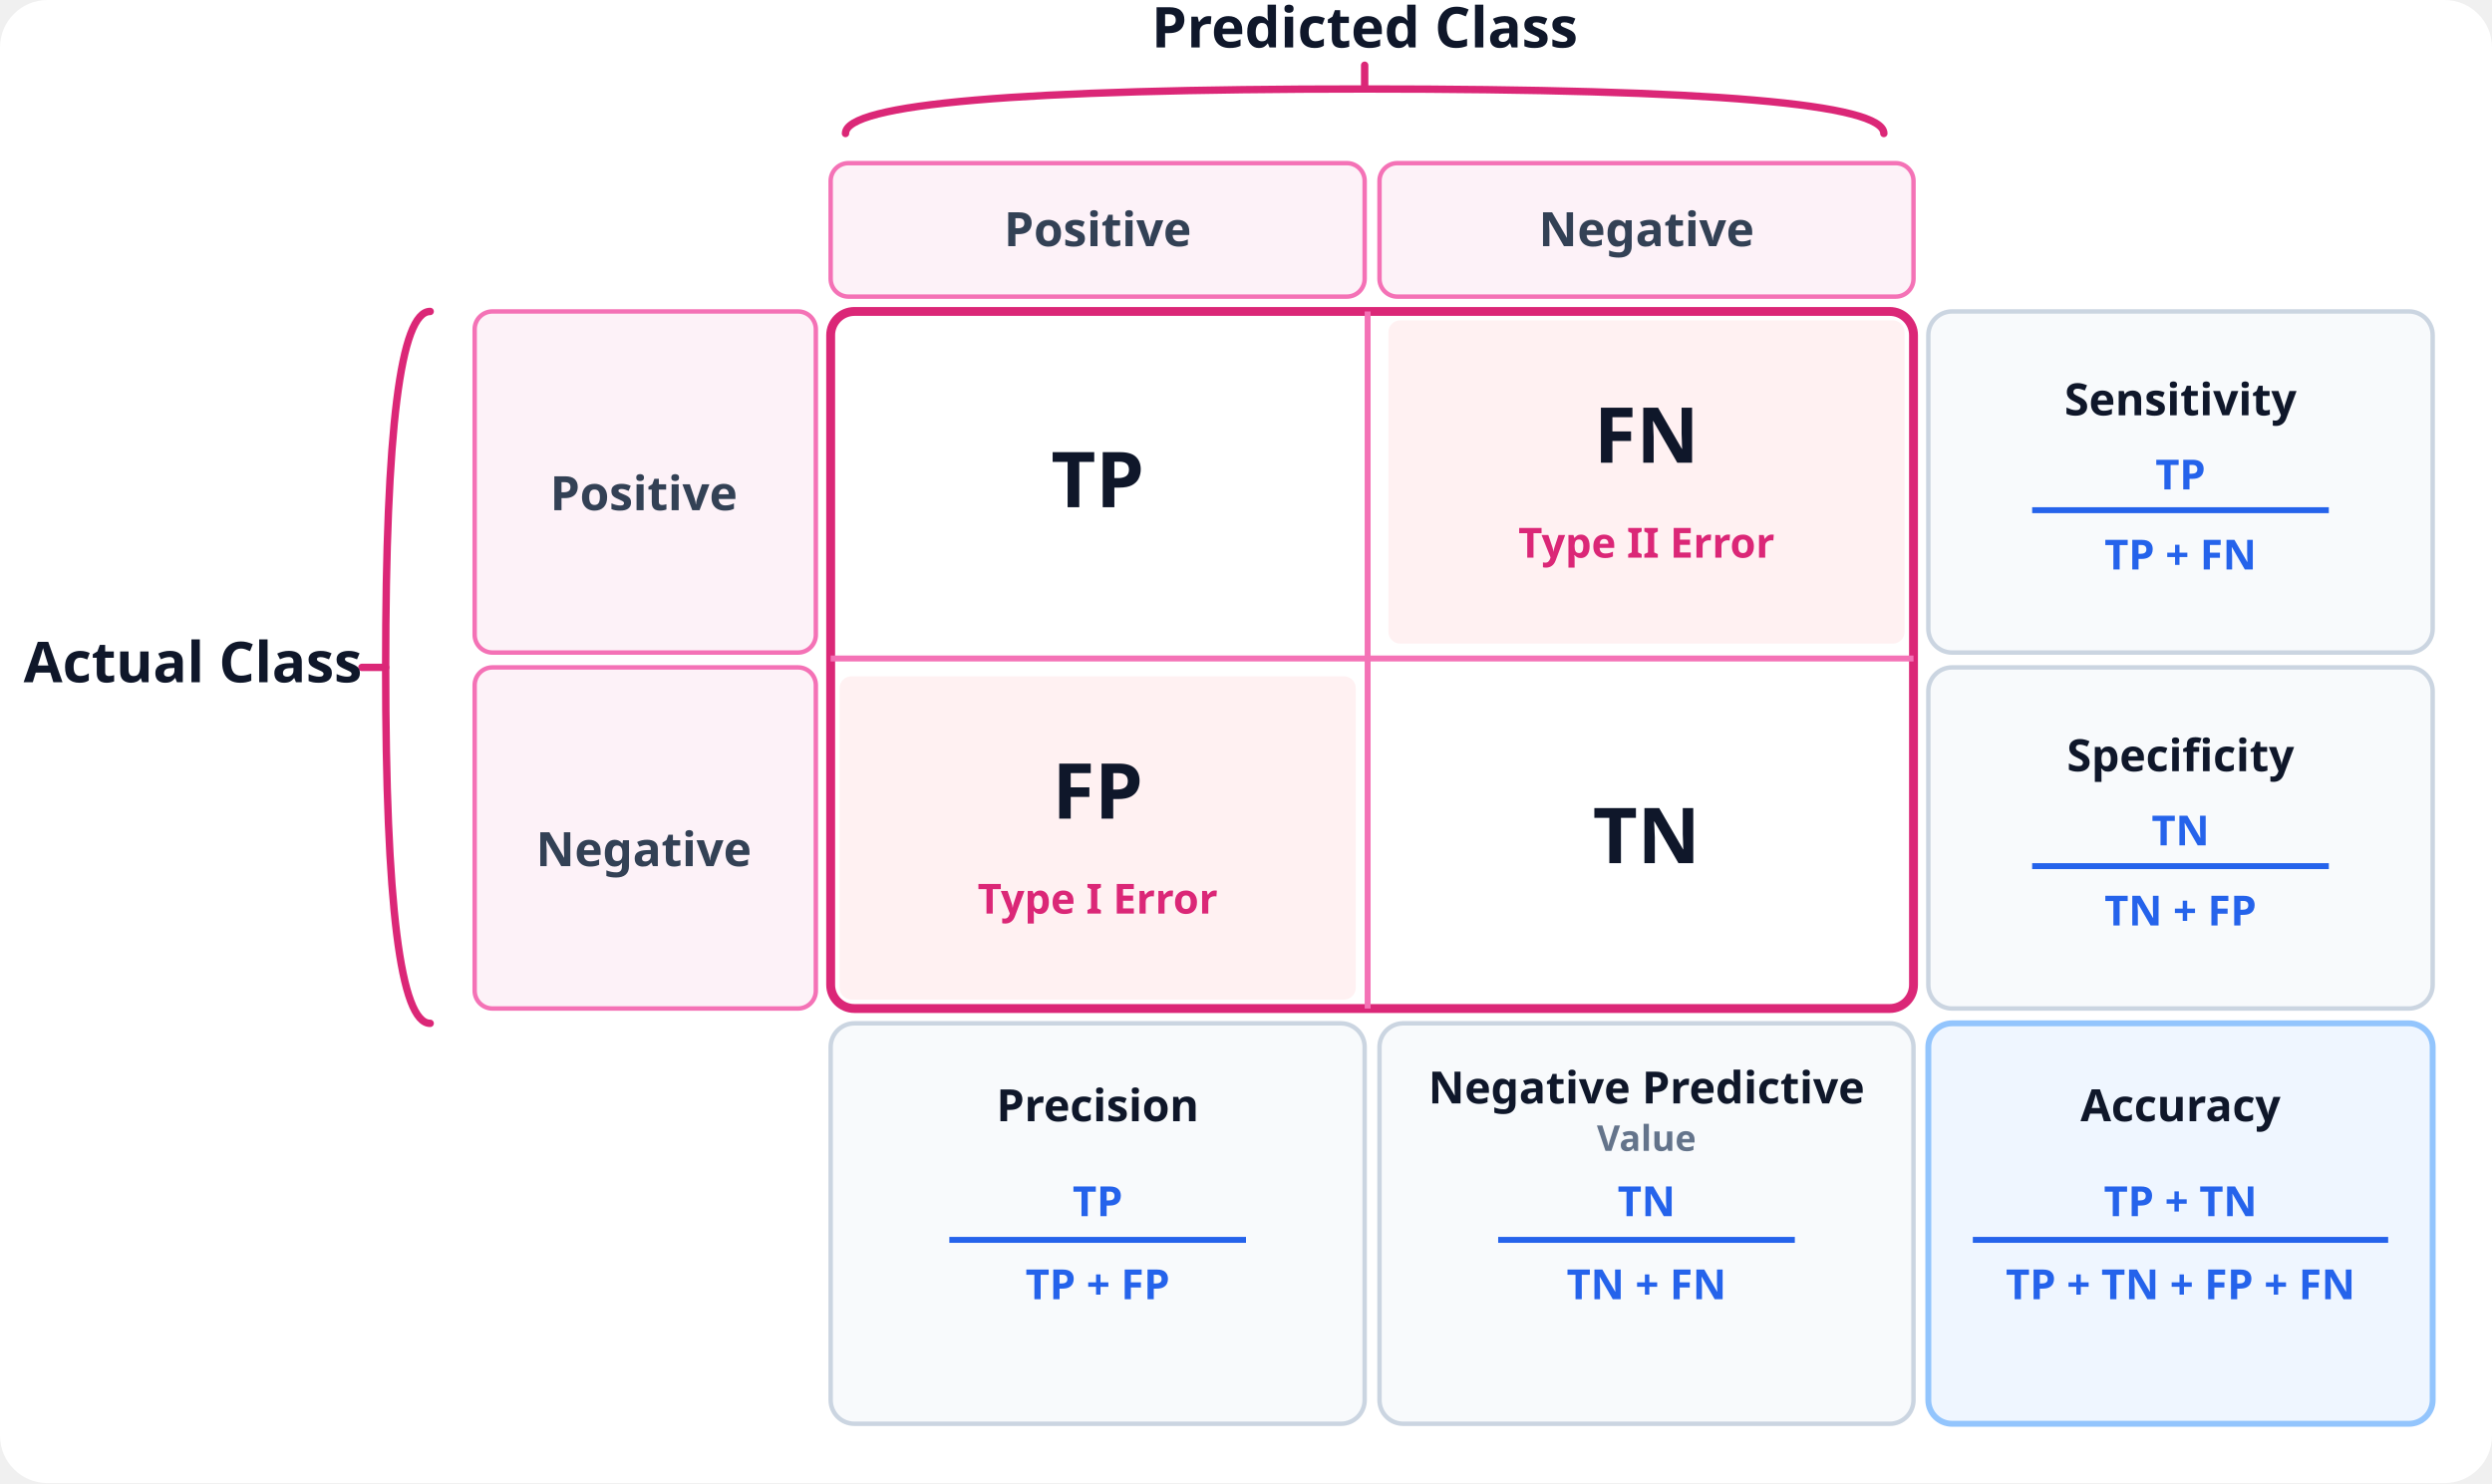
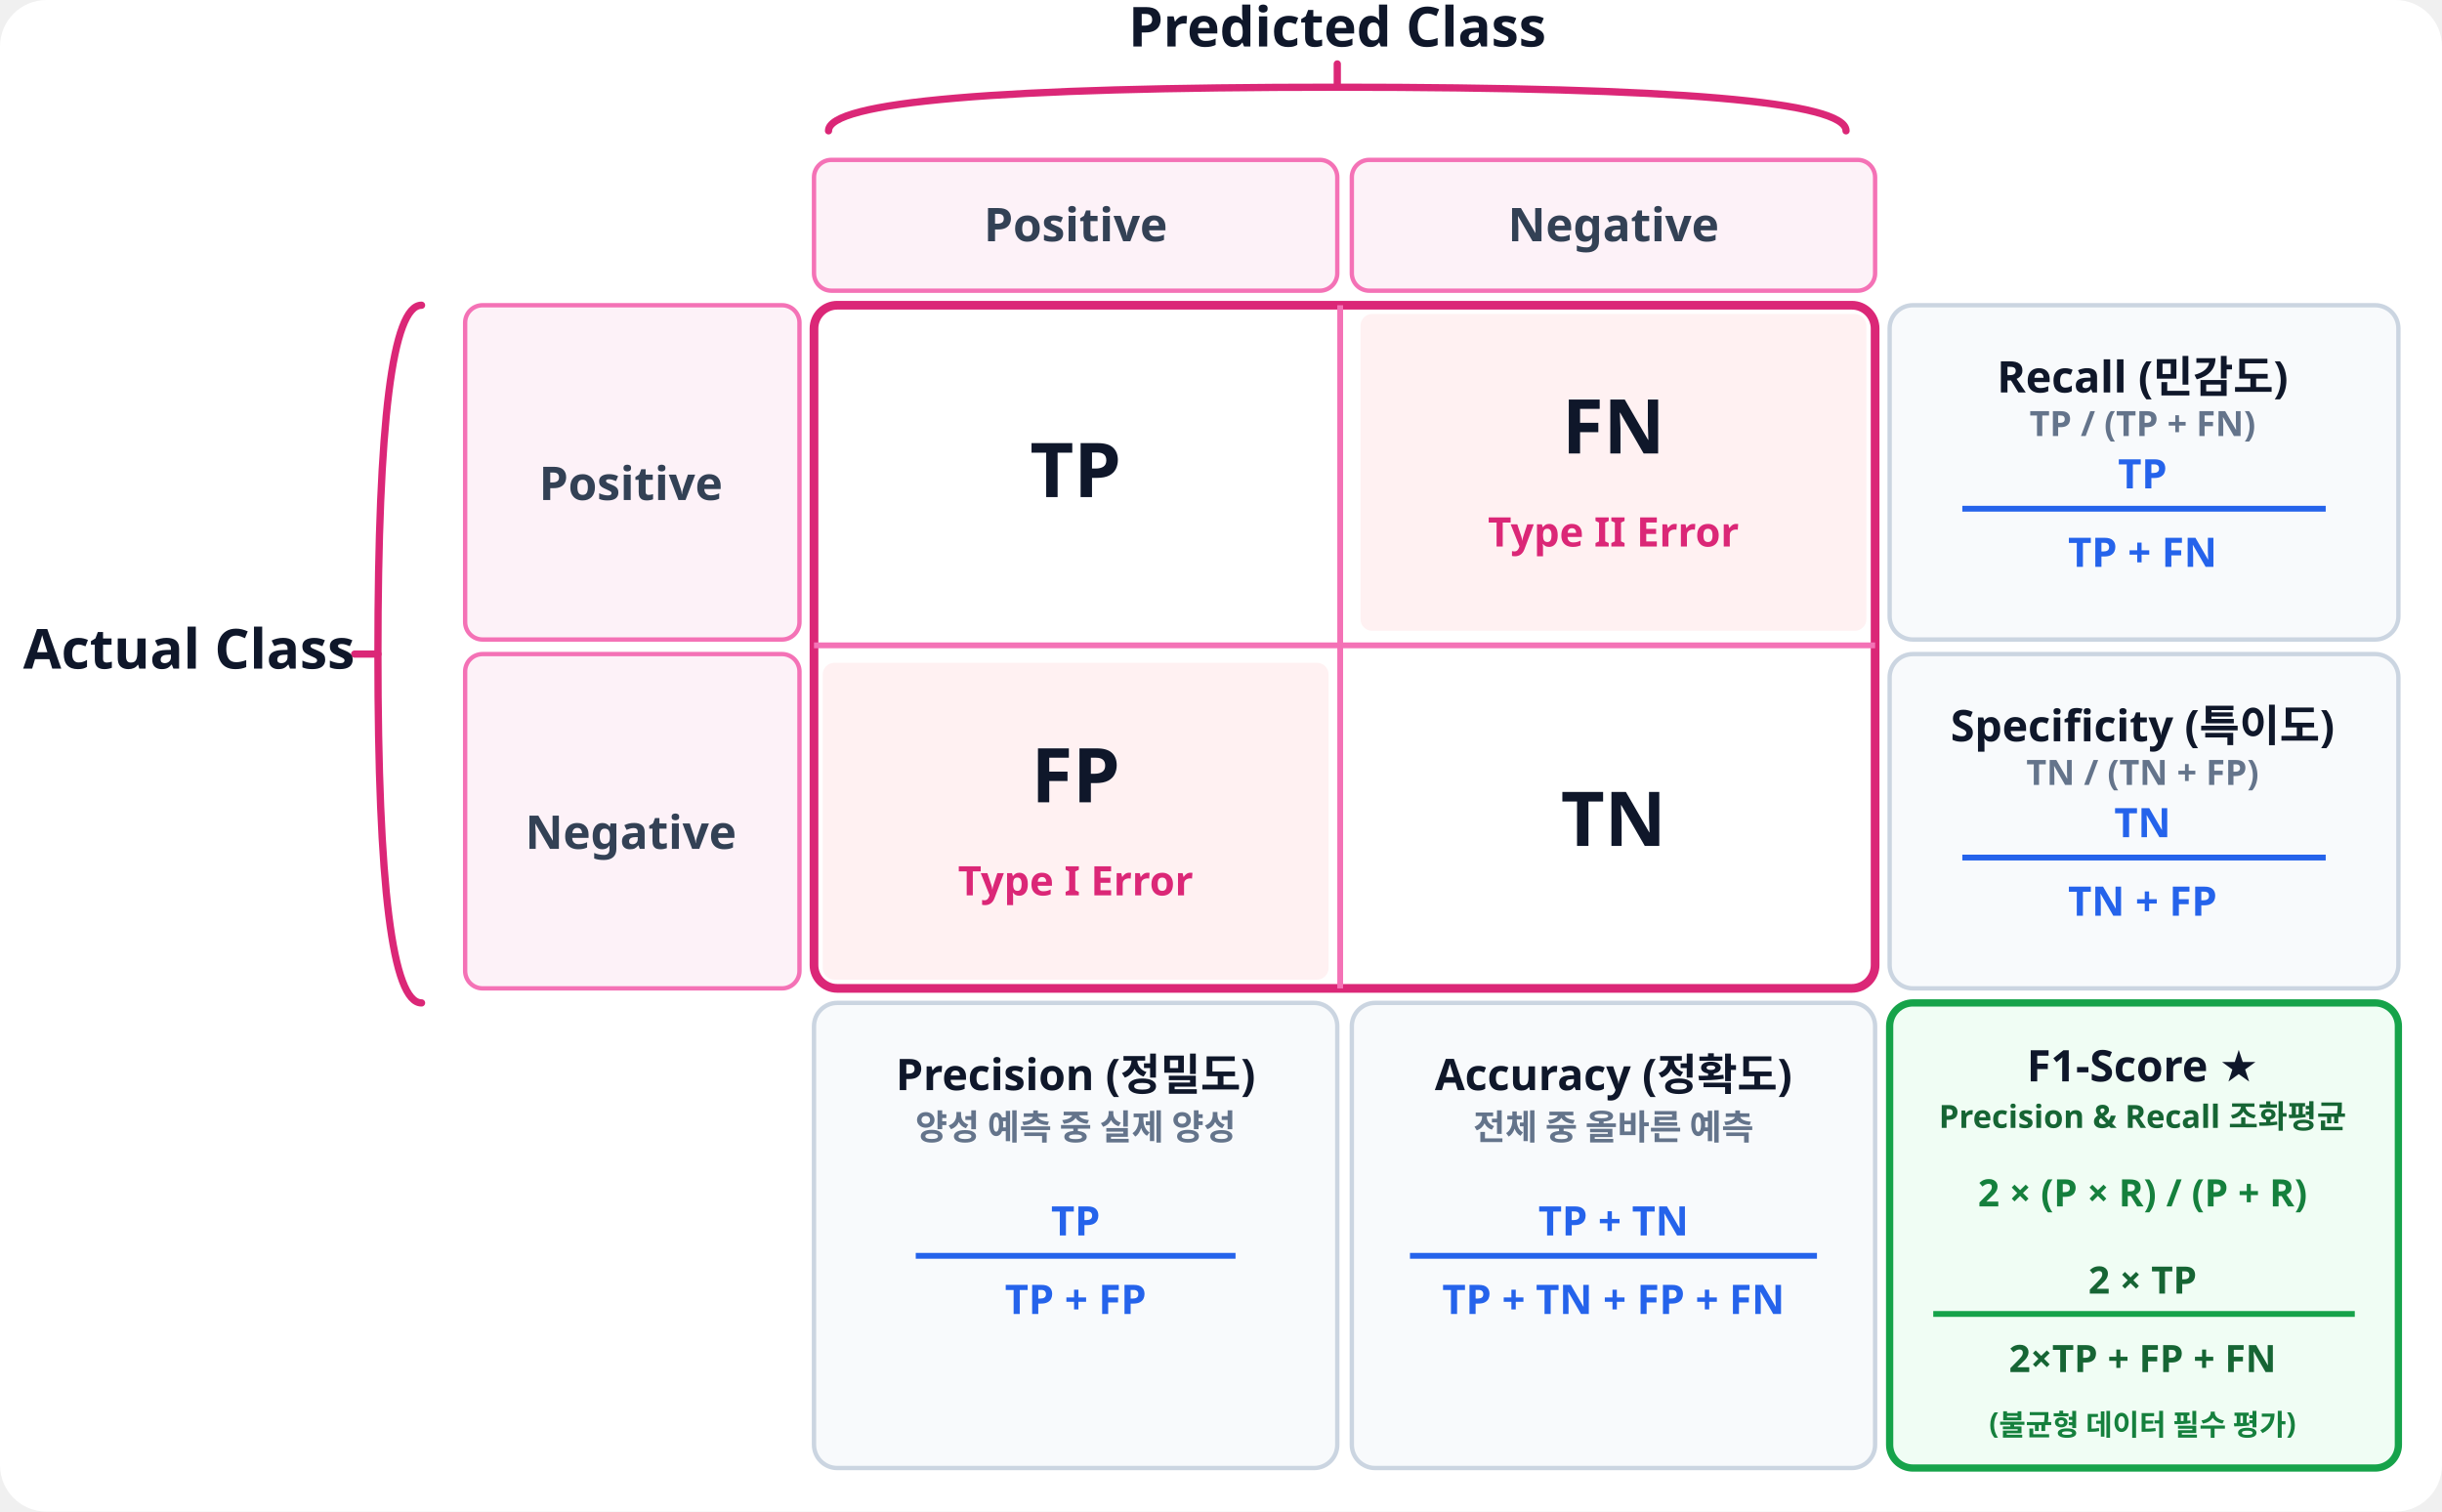
- <svg xmlns="http://www.w3.org/2000/svg" viewBox="0 0 840 500" width="100%" height="100%">
-   <rect width="840" height="500" fill="#ffffff" rx="16" />
+ <svg xmlns="http://www.w3.org/2000/svg" viewBox="0 0 840 520" width="100%" height="100%">
+   <rect width="840" height="520" fill="#ffffff" rx="16" />
  <style>
    .title-main { font-family: 'Pretendard', sans-serif; font-size: 19px; font-weight: 800; fill: #0f172a; text-anchor: middle; }
    .title-sub { font-family: 'Pretendard', sans-serif; font-size: 16px; font-weight: 700; fill: #334155; text-anchor: middle; }
    .cell-code { font-family: 'Pretendard', sans-serif; font-size: 26px; font-weight: 800; fill: #0f172a; text-anchor: middle; }
    .err-tag { font-family: 'Pretendard', sans-serif; font-size: 14px; font-weight: 800; fill: #db2777; text-anchor: middle; }
-     .formula-title { font-family: 'Pretendard', sans-serif; font-size: 15px; font-weight: 700; fill: #0f172a; text-anchor: middle; }
+     .formula-title { font-family: 'Pretendard', sans-serif; font-size: 15px; font-weight: 800; fill: #0f172a; text-anchor: middle; }
    .formula-sub { font-family: 'Pretendard', sans-serif; font-size: 12px; font-weight: 600; fill: #64748b; text-anchor: middle; }
-     .formula-text { font-family: 'Pretendard', sans-serif; font-size: 14px; font-weight: 700; fill: #2563eb; text-anchor: middle; }
+     .formula-text { font-family: 'Pretendard', sans-serif; font-size: 14px; font-weight: 800; fill: #2563eb; text-anchor: middle; }
    .brace { stroke: #db2777; stroke-width: 2.5; fill: none; stroke-linecap: round; }
  </style>
  <path d="M 285 45 Q 285 30 460 30 Q 635 30 635 45" class="brace" />
  <path d="M 460 30 L 460 22" class="brace" />
  <text x="460" y="16" class="title-main">Predicted Class</text>
  <path d="M 145 105 Q 130 105 130 225 Q 130 345 145 345" class="brace" stroke-linecap="round" />
  <path d="M 130 225 L 122 225" class="brace" />
  <text x="65" y="230" class="title-main">Actual Class</text>
  <rect x="280" y="55" width="180" height="45" fill="#fdf2f8" stroke="#f472b6" stroke-width="1.5" rx="6" />
  <text x="370" y="83" class="title-sub">Positive</text>
  <rect x="465" y="55" width="180" height="45" fill="#fdf2f8" stroke="#f472b6" stroke-width="1.5" rx="6" />
  <text x="555" y="83" class="title-sub">Negative</text>
  <rect x="160" y="105" width="115" height="115" fill="#fdf2f8" stroke="#f472b6" stroke-width="1.5" rx="6" />
  <text x="217" y="172" class="title-sub">Positive</text>
  <rect x="160" y="225" width="115" height="115" fill="#fdf2f8" stroke="#f472b6" stroke-width="1.5" rx="6" />
  <text x="217" y="292" class="title-sub">Negative</text>
  <rect x="280" y="105" width="365" height="235" fill="none" stroke="#db2777" stroke-width="3" rx="8" />
  <rect x="283" y="108" width="174" height="109" fill="#ffffff" rx="4" />
  <text x="370" y="171" class="cell-code">TP</text>
  <rect x="468" y="108" width="174" height="109" fill="#fff1f2" rx="4" />
  <text x="555" y="156" class="cell-code">FN</text>
  <text x="555" y="188" class="err-tag">Type II Error</text>
  <rect x="283" y="228" width="174" height="109" fill="#fff1f2" rx="4" />
  <text x="370" y="276" class="cell-code">FP</text>
  <text x="370" y="308" class="err-tag">Type I Error</text>
  <rect x="468" y="228" width="174" height="109" fill="#ffffff" rx="4" />
  <text x="555" y="291" class="cell-code">TN</text>
  <line x1="461" y1="105" x2="461" y2="340" stroke="#f472b6" stroke-width="2" />
  <line x1="280" y1="222" x2="645" y2="222" stroke="#f472b6" stroke-width="2" />
-   <rect x="650" y="105" width="170" height="115" fill="#f8fafc" stroke="#cbd5e1" stroke-width="1.5" rx="8" />
-   <text x="735" y="140" class="formula-title">Sensitivity</text>
-   <line x1="685" y1="172" x2="785" y2="172" stroke="#2563eb" stroke-width="2" />
-   <text x="735" y="165" class="formula-text">TP</text>
-   <text x="735" y="192" class="formula-text">TP + FN</text>
-   <rect x="650" y="225" width="170" height="115" fill="#f8fafc" stroke="#cbd5e1" stroke-width="1.5" rx="8" />
-   <text x="735" y="260" class="formula-title">Specificity</text>
-   <line x1="685" y1="292" x2="785" y2="292" stroke="#2563eb" stroke-width="2" />
-   <text x="735" y="285" class="formula-text">TN</text>
-   <text x="735" y="312" class="formula-text">TN + FP</text>
-   <rect x="280" y="345" width="180" height="135" fill="#f8fafc" stroke="#cbd5e1" stroke-width="1.5" rx="8" />
-   <text x="370" y="378" class="formula-title">Precision</text>
-   <line x1="320" y1="418" x2="420" y2="418" stroke="#2563eb" stroke-width="2" />
-   <text x="370" y="410" class="formula-text">TP</text>
-   <text x="370" y="438" class="formula-text">TP + FP</text>
-   <rect x="465" y="345" width="180" height="135" fill="#f8fafc" stroke="#cbd5e1" stroke-width="1.5" rx="8" />
-   <text x="555" y="372" class="formula-title">Negative Predictive</text>
-   <text x="555" y="388" class="formula-sub">Value</text>
-   <line x1="505" y1="418" x2="605" y2="418" stroke="#2563eb" stroke-width="2" />
-   <text x="555" y="410" class="formula-text">TN</text>
-   <text x="555" y="438" class="formula-text">TN + FN</text>
-   <rect x="650" y="345" width="170" height="135" fill="#eff6ff" stroke="#93c5fd" stroke-width="2" rx="8" />
-   <text x="735" y="378" class="formula-title" fill="#1e40af">Accuracy</text>
-   <line x1="665" y1="418" x2="805" y2="418" stroke="#2563eb" stroke-width="2" />
-   <text x="735" y="410" class="formula-text">TP + TN</text>
-   <text x="735" y="438" class="formula-text">TP + TN + FP + FN</text>
+   <rect x="650" y="105" width="175" height="115" fill="#f8fafc" stroke="#cbd5e1" stroke-width="1.5" rx="8" />
+   <text x="737" y="135" class="formula-title">Recall (민감도)</text>
+   <text x="737" y="150" class="formula-sub">TP / (TP + FN)</text>
+   <line x1="675" y1="175" x2="800" y2="175" stroke="#2563eb" stroke-width="2" />
+   <text x="737" y="168" class="formula-text">TP</text>
+   <text x="737" y="195" class="formula-text">TP + FN</text>
+   <rect x="650" y="225" width="175" height="115" fill="#f8fafc" stroke="#cbd5e1" stroke-width="1.5" rx="8" />
+   <text x="737" y="255" class="formula-title">Specificity (특이도)</text>
+   <text x="737" y="270" class="formula-sub">TN / (TN + FP)</text>
+   <line x1="675" y1="295" x2="800" y2="295" stroke="#2563eb" stroke-width="2" />
+   <text x="737" y="288" class="formula-text">TN</text>
+   <text x="737" y="315" class="formula-text">TN + FP</text>
+   <rect x="280" y="345" width="180" height="160" fill="#f8fafc" stroke="#cbd5e1" stroke-width="1.5" rx="8" />
+   <text x="370" y="375" class="formula-title">Precision (정밀도)</text>
+   <text x="370" y="392" class="formula-sub">양성 예측 중 실제 양성</text>
+   <line x1="315" y1="432" x2="425" y2="432" stroke="#2563eb" stroke-width="2" />
+   <text x="370" y="425" class="formula-text">TP</text>
+   <text x="370" y="452" class="formula-text">TP + FP</text>
+   <rect x="465" y="345" width="180" height="160" fill="#f8fafc" stroke="#cbd5e1" stroke-width="1.5" rx="8" />
+   <text x="555" y="375" class="formula-title">Accuracy (정확도)</text>
+   <text x="555" y="392" class="formula-sub">전체 중 올바른 예측</text>
+   <line x1="485" y1="432" x2="625" y2="432" stroke="#2563eb" stroke-width="2" />
+   <text x="555" y="425" class="formula-text">TP + TN</text>
+   <text x="555" y="452" class="formula-text">TP + TN + FP + FN</text>
+   <rect x="650" y="345" width="175" height="160" fill="#f0fdf4" stroke="#16a34a" stroke-width="2.5" rx="8" />
+   <text x="737" y="372" class="formula-title" fill="#15803d">F1-Score ★</text>
+   <text x="737" y="388" font-family="'Pretendard', sans-serif" font-size="11" font-weight="700" fill="#166534" text-anchor="middle">Precision &amp; Recall 조화평균</text>
+   <text x="737" y="415" font-family="'Pretendard', sans-serif" font-size="13" font-weight="800" fill="#15803d" text-anchor="middle">2 × (P × R) / (P + R)</text>
+   <line x1="665" y1="452" x2="810" y2="452" stroke="#16a34a" stroke-width="2" />
+   <text x="737" y="445" font-family="'Pretendard', sans-serif" font-size="13" font-weight="800" fill="#166534" text-anchor="middle">2 × TP</text>
+   <text x="737" y="472" font-family="'Pretendard', sans-serif" font-size="13" font-weight="800" fill="#166534" text-anchor="middle">2×TP + FP + FN</text>
+   <text x="737" y="493" font-family="'Pretendard', sans-serif" font-size="10" font-weight="700" fill="#15803d" text-anchor="middle">(불균형 데이터 필수 평가)</text>
</svg>
